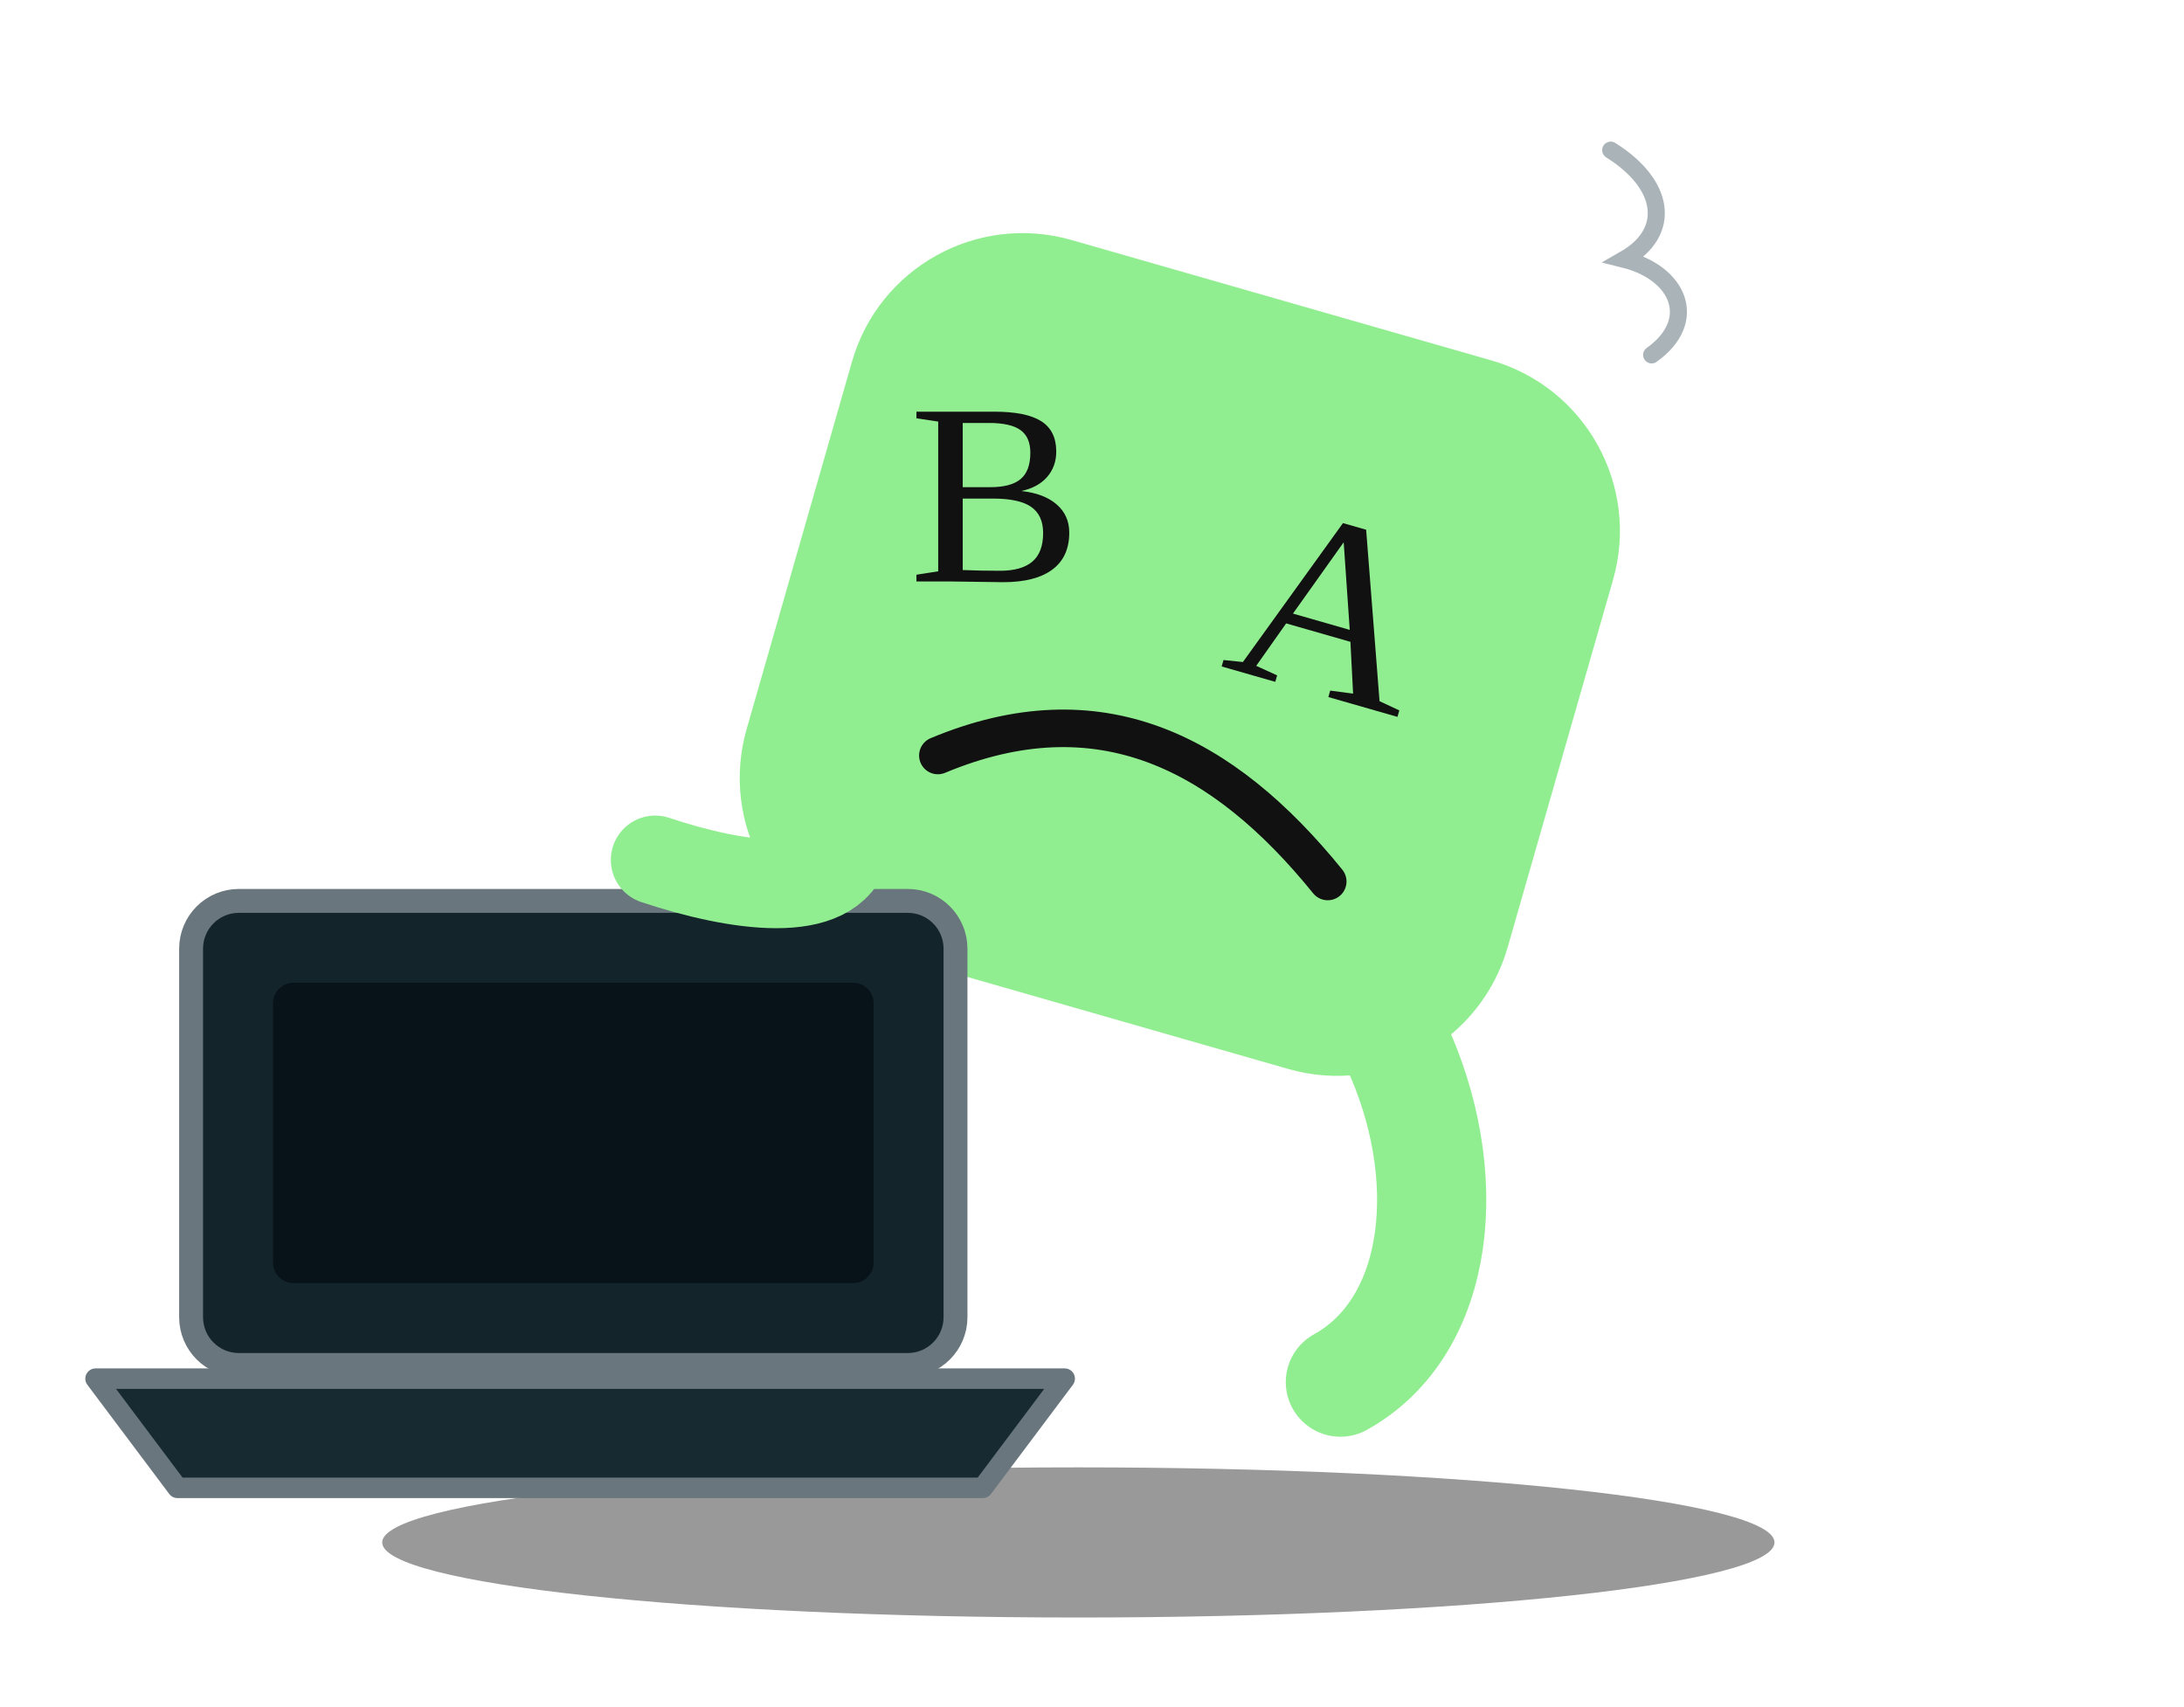
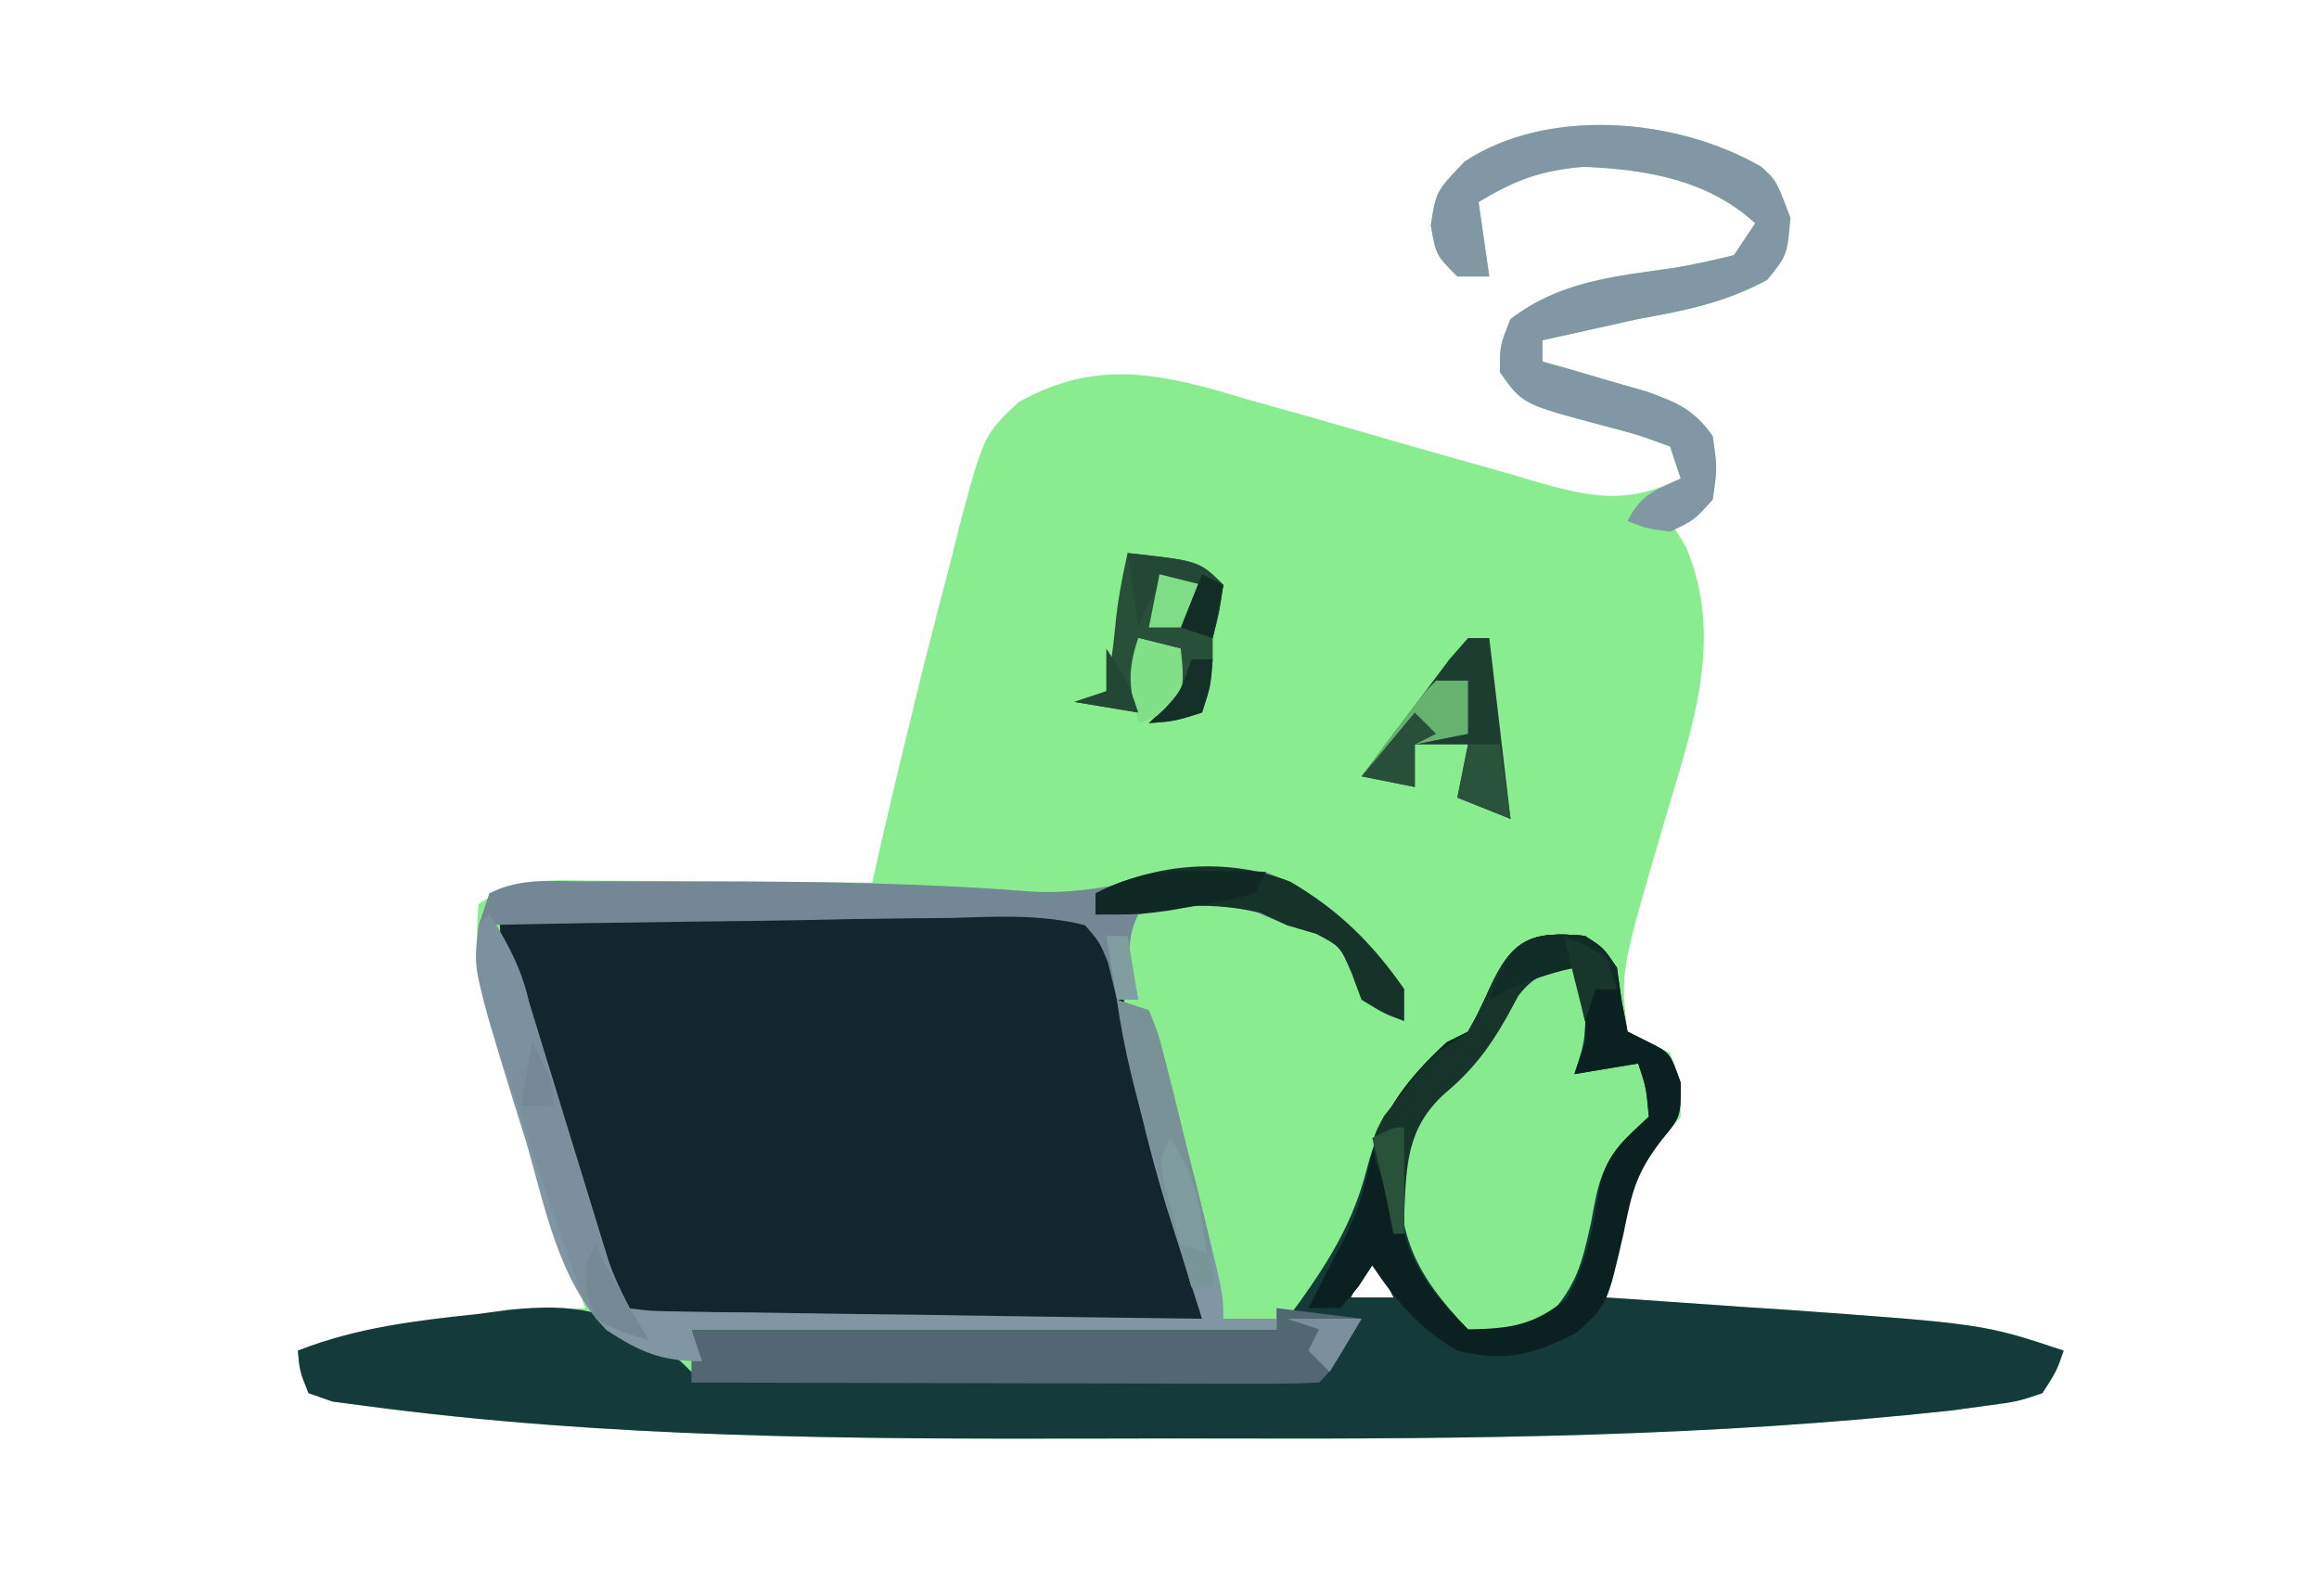
- <svg xmlns="http://www.w3.org/2000/svg" viewBox="0 0 320 250" fill="none">
-   <ellipse cx="158" cy="226" rx="102" ry="11" fill="#000" opacity="0.4" />
-   <g transform="translate(132 28) rotate(16)">
-     <path d="M104 100c14 16 18 38 6 50" stroke="#90EE90" stroke-width="16" stroke-linecap="round" />
-     <rect width="116" height="108" rx="26" fill="#90EE90" />
-     <g fill="#111111" font-family="Georgia, 'Times New Roman', serif" font-size="38">
-       <text x="14" y="50" transform="rotate(-16 32 42)">B</text>
-       <text x="64" y="54">A</text>
-     </g>
-     <path d="M28 78c20-16 40-12 60 2" stroke="#111111" stroke-width="5.5" stroke-linecap="round" />
-   </g>
-   <rect x="28" y="132" width="112" height="68" rx="7" fill="#14242B" stroke="#69767E" stroke-width="3.5" />
-   <rect x="40" y="144" width="88" height="44" rx="3" fill="#071219" />
-   <path d="M14 202h142l-12 16H26z" fill="#182A31" stroke="#69767E" stroke-width="3" stroke-linejoin="round" />
-   <path d="M96 126c12 4 26 6 28-2" stroke="#90EE90" stroke-width="13" stroke-linecap="round" />
-   <path d="M236 22c8 5 9 12 2 16 8 2 11 9 4 14" stroke="#AAB3B8" stroke-width="2.5" stroke-linecap="round" />
+ <svg xmlns="http://www.w3.org/2000/svg" viewBox="0 0 218 150" fill="none">
+   <path d="M0 0 C1.41 1.3 1.41 1.3 2.72 4.8 C2.41 8.3 2.41 8.3 0.54 10.62 C-3.44 12.77 -7.17 13.51 -11.59 14.3 C-13.28 14.67 -14.97 15.05 -16.65 15.43 C-17.96 15.72 -19.28 16.01 -20.59 16.3 C-20.59 16.96 -20.59 17.62 -20.59 18.3 C-19.69 18.56 -18.78 18.81 -17.85 19.07 C-16.67 19.42 -15.49 19.76 -14.28 20.12 C-13.11 20.45 -11.93 20.79 -10.73 21.14 C-7.81 22.22 -6.37 22.81 -4.59 25.3 C-4.15 28.37 -4.15 28.37 -4.59 31.3 C-6.59 32.68 -6.59 32.68 -8.59 33.3 C-8.09 34.11 -7.6 34.91 -7.09 35.74 C-3.43 44.44 -6.55 52.82 -9.09 61.43 C-13.28 75.73 -13.28 75.73 -12.59 81.3 C-10.65 82.37 -10.65 82.37 -8.59 83.3 C-7.59 86.12 -7.59 86.12 -7.59 89.3 C-8.17 90.01 -8.74 90.71 -9.34 91.43 C-11.8 94.57 -12.33 96.64 -13.23 100.48 C-13.49 101.57 -13.75 102.66 -14.01 103.78 C-14.11 104.2 -14.11 104.2 -14.59 106.3 C-14.21 106.33 -14.21 106.33 -12.32 106.46 C-8.85 106.69 -5.37 106.94 -1.9 107.18 C-0.72 107.26 0.46 107.34 1.67 107.42 C20.85 108.78 20.85 108.78 28.41 111.3 C27.74 113.23 27.74 113.23 26.41 115.3 C24.06 116.09 24.06 116.09 21.12 116.49 C20.57 116.56 20.57 116.56 17.83 116.93 C-4.72 119.4 -27.3 119.63 -49.96 119.57 C-54.23 119.55 -58.51 119.56 -62.78 119.57 C-85.66 119.62 -108.64 119.53 -131.36 116.49 C-132.34 116.36 -133.32 116.23 -134.33 116.09 C-135.08 115.83 -135.82 115.57 -136.59 115.3 C-137.42 113.23 -137.42 113.23 -137.59 111.3 C-132.05 109.09 -126.6 108.67 -120.71 108.18 C-119.74 108.09 -118.77 108.01 -117.76 107.92 C-115.37 107.71 -112.98 107.5 -110.59 107.3 C-110.89 106.4 -111.2 105.5 -111.51 104.57 C-112.64 101.2 -113.75 97.82 -114.86 94.44 C-115.34 92.99 -115.83 91.53 -116.32 90.08 C-117.02 87.98 -117.71 85.87 -118.4 83.77 C-118.51 83.45 -118.51 83.45 -119.07 81.82 C-120.45 77.54 -121.05 73.79 -120.59 69.3 C-116.9 66.84 -114.12 67.05 -109.86 67.11 C-109.11 67.11 -108.36 67.12 -107.59 67.12 C-105.19 67.13 -102.8 67.15 -100.4 67.18 C-98.78 67.19 -97.15 67.2 -95.53 67.21 C-91.55 67.23 -87.57 67.26 -83.59 67.3 C-83.35 66.26 -83.12 65.21 -82.88 64.13 C-81.83 59.51 -80.72 54.9 -79.59 50.3 C-79.33 49.26 -79.08 48.21 -78.81 47.13 C-77.97 43.76 -77.1 40.41 -76.21 37.05 C-75.95 35.97 -75.68 34.89 -75.4 33.77 C-73.09 25.18 -73.09 25.18 -69.86 22.13 C-63.32 18.48 -57.91 19.13 -50.98 21.07 C-50.05 21.35 -49.13 21.62 -48.18 21.9 C-46.18 22.46 -44.18 23.02 -42.18 23.58 C-39.06 24.47 -35.95 25.37 -32.83 26.27 C-29.8 27.14 -26.77 27.99 -23.74 28.84 C-22.81 29.12 -21.88 29.39 -20.93 29.68 C-15.81 31.1 -12.59 31.74 -7.59 29.3 C-7.92 28.31 -8.25 27.32 -8.59 26.3 C-11.43 25.24 -11.43 25.24 -14.96 24.3 C-22.46 22.31 -22.46 22.31 -24.59 19.3 C-24.59 16.8 -24.59 16.8 -23.59 14.3 C-18.9 10.73 -13.87 10.31 -8.21 9.49 C-6.32 9.18 -4.45 8.75 -2.59 8.3 C-1.93 7.31 -1.27 6.32 -0.59 5.3 C-5.07 1.19 -10.82 0.24 -16.71 -0.01 C-20.75 0.32 -23.15 1.24 -26.59 3.3 C-26.42 4.46 -26.42 4.46 -25.59 10.3 C-26.58 10.3 -27.57 10.3 -28.59 10.3 C-30.59 8.3 -30.59 8.3 -31.09 5.49 C-30.59 2.3 -30.59 2.3 -27.9 -0.51 C-20.11 -5.65 -7.98 -4.64 0 0 Z M-36.59 102.3 C-37.25 103.62 -37.91 104.94 -38.59 106.3 C-37.27 106.3 -35.95 106.3 -34.59 106.3 C-35.25 104.98 -35.91 103.66 -36.59 102.3 Z " fill="#89ED90" transform="translate(165.5898,15.69531)" />
+   <path d="M0 0 C7.78 -0.15 15.55 -0.26 23.33 -0.33 C25.98 -0.36 28.63 -0.4 31.28 -0.45 C35.08 -0.53 38.87 -0.56 42.68 -0.59 C43.86 -0.62 45.05 -0.65 46.27 -0.68 C49.3 -0.68 52.04 -0.63 55 0 C57.16 2.64 57.16 2.64 58 6 C58.32 7.02 58.64 8.03 58.97 9.08 C59.1 9.61 59.1 9.61 59.79 12.32 C60.09 13.49 60.39 14.67 60.7 15.88 C61.01 17.1 61.31 18.31 61.62 19.56 C61.94 20.78 62.25 22 62.57 23.26 C63.82 28.16 65.02 33.04 66 38 C58.36 38.18 50.73 38.3 43.09 38.38 C40.49 38.42 37.9 38.47 35.3 38.53 C31.57 38.61 27.84 38.65 24.11 38.68 C23.52 38.7 23.52 38.7 20.57 38.79 C17.56 38.79 14.92 38.74 12 38 C9.88 34.88 9.88 34.88 9 31 C8.61 29.91 8.23 28.81 7.83 27.68 C5.66 20.97 5.66 20.97 4.93 18.67 C4.31 16.74 3.68 14.81 3.05 12.88 C2.66 11.65 2.27 10.43 1.86 9.17 C1.51 8.06 1.15 6.95 0.78 5.8 C0 3 0 3 0 0 Z " fill="#11262D" transform="translate(47,86)" />
+   <path d="M0 0 C1.75 1.13 1.75 1.13 3 3 C3.07 3.51 3.07 3.51 3.44 6.06 C3.62 7.03 3.81 8 4 9 C4.33 9.16 4.33 9.16 6 10 C8 11 8 11 9 13.81 C9 17 9 17 7.25 19.12 C4.79 22.27 4.26 24.33 3.36 28.18 C3.23 28.72 3.23 28.72 2.58 31.48 C2.39 32.31 2.2 33.14 2 34 C2.75 34.05 3.5 34.1 4.27 34.15 C7.74 34.39 11.22 34.63 14.69 34.88 C15.87 34.95 17.05 35.03 18.26 35.11 C37.44 36.48 37.44 36.48 45 39 C44.33 40.93 44.33 40.93 43 43 C40.65 43.79 40.65 43.79 37.71 44.18 C36.62 44.33 35.54 44.47 34.42 44.63 C11.87 47.1 -10.71 47.32 -33.37 47.26 C-37.64 47.25 -41.92 47.26 -46.19 47.27 C-69.07 47.32 -92.05 47.23 -114.77 44.18 C-115.75 44.05 -116.73 43.92 -117.74 43.79 C-118.49 43.53 -119.23 43.27 -120 43 C-120.83 40.93 -120.83 40.93 -121 39 C-115.47 36.83 -109.99 36.18 -104.12 35.56 C-103.17 35.43 -102.21 35.31 -101.23 35.17 C-95.07 34.54 -91.51 35.12 -86.46 38.79 C-85 40 -85 40 -84 41 C-82.18 41.11 -80.35 41.16 -78.52 41.18 C-77.35 41.19 -76.18 41.2 -74.97 41.22 C-73.69 41.22 -72.42 41.23 -71.1 41.24 C-70.45 41.24 -70.45 41.24 -67.16 41.26 C-64.4 41.28 -61.64 41.29 -58.88 41.3 C-55.35 41.31 -51.81 41.34 -48.27 41.38 C-44.9 41.41 -41.53 41.42 -38.16 41.43 C-36.89 41.44 -35.62 41.46 -34.31 41.48 C-33.13 41.48 -31.95 41.47 -30.74 41.47 C-29.7 41.48 -28.66 41.48 -27.59 41.49 C-25 41 -25 41 -23.14 38.97 C-22.76 38.32 -22.39 37.67 -22 37 C-23.98 36.67 -25.96 36.34 -28 36 C-27.6 35.47 -27.2 34.93 -26.79 34.38 C-23.89 30.3 -21.74 26.76 -20.5 21.88 C-19.19 16.83 -16.84 13.5 -13 10 C-12.34 9.67 -11.68 9.34 -11 9 C-10 7.19 -10 7.19 -9 5 C-6.88 0.36 -5.18 -0.51 0 0 Z M-20 30 C-20.66 31.32 -21.32 32.64 -22 34 C-20.68 34 -19.36 34 -18 34 C-18.66 32.68 -19.32 31.36 -20 30 Z " fill="#143B3A" transform="translate(149,88)" />
+   <path d="M0 0 C2.12 0.38 2.12 0.38 4 1 C4.12 7.62 4.12 7.62 3 11 C4.98 10.67 6.96 10.34 9 10 C9.75 12.25 9.75 12.25 10 15 C9.37 15.59 8.75 16.19 8.11 16.8 C5.52 19.5 5.22 21.35 4.56 25 C3.68 28.9 3.27 30.68 0.62 33.75 C-2.39 35.19 -3.74 35.82 -7 35 C-12.15 29.62 -13.57 26.19 -13.55 18.89 C-12.71 14.5 -10.26 12.61 -6.97 9.79 C-4.47 7.52 -3.32 5.07 -2 2 C-1.34 1.34 -0.68 0.68 0 0 Z " fill="#88EA8E" transform="translate(145,90)" />
+   <path d="M0 0 C2.64 0.33 5.28 0.66 8 1 C5.12 5.88 5.12 5.88 4 7 C2.16 7.09 0.31 7.12 -1.53 7.11 C-2.71 7.11 -3.89 7.11 -5.11 7.11 C-6.39 7.11 -7.68 7.1 -9 7.1 C-10.31 7.1 -11.62 7.09 -12.97 7.09 C-16.45 7.09 -19.94 7.08 -23.42 7.07 C-26.97 7.06 -30.52 7.05 -34.08 7.05 C-41.05 7.04 -48.03 7.02 -55 7 C-55 5.35 -55 3.7 -55 2 C-36.85 2 -18.7 2 0 2 C0 1.34 0 0.68 0 0 Z " fill="#516873" transform="translate(120,123)" />
+   <path d="M0 0 C1.41 1.3 1.41 1.3 2.72 4.8 C2.41 8.3 2.41 8.3 0.54 10.62 C-3.44 12.77 -7.17 13.51 -11.59 14.3 C-13.28 14.67 -14.97 15.05 -16.65 15.43 C-17.96 15.72 -19.28 16.01 -20.59 16.3 C-20.59 16.96 -20.59 17.62 -20.59 18.3 C-20.14 18.43 -20.14 18.43 -17.85 19.07 C-16.67 19.42 -15.49 19.76 -14.28 20.12 C-13.69 20.29 -13.69 20.29 -10.73 21.14 C-7.81 22.22 -6.37 22.81 -4.59 25.3 C-4.15 28.3 -4.15 28.3 -4.59 31.3 C-6.34 33.24 -6.34 33.24 -8.59 34.3 C-10.84 33.99 -10.84 33.99 -12.59 33.3 C-11.33 30.79 -10.09 30.43 -7.59 29.3 C-7.92 28.31 -8.25 27.32 -8.59 26.3 C-11.43 25.24 -11.43 25.24 -14.96 24.3 C-22.46 22.31 -22.46 22.31 -24.59 19.3 C-24.59 16.8 -24.59 16.8 -23.59 14.3 C-18.9 10.73 -13.87 10.31 -8.21 9.49 C-6.32 9.18 -4.45 8.75 -2.59 8.3 C-1.93 7.31 -1.27 6.32 -0.59 5.3 C-5.07 1.19 -10.82 0.24 -16.71 -0.01 C-20.75 0.32 -23.15 1.24 -26.59 3.3 C-26.26 5.61 -25.93 7.92 -25.59 10.3 C-26.58 10.3 -27.57 10.3 -28.59 10.3 C-30.59 8.3 -30.59 8.3 -31.09 5.49 C-30.59 2.3 -30.59 2.3 -27.9 -0.51 C-20.11 -5.65 -7.98 -4.64 0 0 Z " fill="#8197A3" transform="translate(165.5898,15.69531)" />
+   <path d="M0 0 C1.75 1.12 1.75 1.12 3 3 C3.14 4.01 3.29 5.02 3.44 6.06 C3.62 7.03 3.81 8 4 9 C4.66 9.33 5.32 9.66 6 10 C8 11 8 11 9 13.81 C9 17 9 17 7.25 19.12 C4.78 22.28 4.41 24.13 3.62 28 C2.1 34.64 2.1 34.64 -0.69 37.25 C-4.69 39.37 -7.57 40.12 -12 39 C-15.49 36.98 -17.76 34.35 -20 31 C-20.22 31.33 -20.22 31.33 -21.31 33 C-21.87 33.66 -22.43 34.32 -23 35 C-23.99 35 -24.98 35 -26 35 C-24.86 32.73 -23.72 30.48 -22.5 28.25 C-21.28 25.62 -20.72 23.83 -20.19 21.06 C-19.13 16.36 -16.47 13.25 -13 10 C-12.34 9.67 -11.68 9.34 -11 9 C-10 7.19 -10 7.19 -9 5 C-6.88 0.36 -5.18 -0.51 0 0 Z M-5.56 3.06 C-7 5 -7 5 -8.25 7.75 C-9.93 10.87 -11.06 11.99 -13.69 14.19 C-16.84 17.19 -17.55 19.22 -17.69 23.56 C-17.29 29.7 -15.3 32.7 -11 37 C-7.04 36.93 -4.76 36.64 -1.69 34.06 C0.29 30.47 0.78 27.31 1.43 23.3 C2.17 20.32 3.79 19.05 6 17 C5.75 14.25 5.75 14.25 5 12 C3.02 12.33 1.04 12.66 -1 13 C-0.67 12.01 -0.34 11.02 0 10 C0.04 7.67 0.04 5.33 0 3 C-3.51 1.67 -3.51 1.67 -5.56 3.06 Z " fill="#0B2121" transform="translate(149,88)" />
+   <path d="M0 0 C5.64 2.22 9.58 6.09 13 11 C13 11.99 13 12.98 13 14 C11.12 13.31 11.12 13.31 9 12 C8.69 11.17 8.38 10.35 8.06 9.5 C7 7 7 7 4.75 5.81 C3.84 5.54 2.94 5.28 2 5 C1.07 4.61 0.14 4.22 -0.81 3.81 C-5 2.75 -7.77 3.14 -12 4 C-13.43 6.86 -12.6 8.93 -12 12 C-12.66 12 -13.32 12 -14 12 C-14.14 11.43 -14.14 11.43 -14.83 8.54 C-15.62 6.6 -15.62 6.6 -17 5 C-21.22 3.93 -25.43 4.19 -29.76 4.32 C-31.02 4.33 -32.28 4.34 -33.58 4.35 C-36.93 4.38 -40.28 4.44 -43.63 4.52 C-47.05 4.59 -50.47 4.62 -53.88 4.66 C-60.59 4.74 -67.3 4.85 -74 5 C-73.67 4.01 -73.34 3.02 -73 2 C-70.05 0.52 -67.4 0.87 -64.11 0.87 C-63.41 0.87 -62.71 0.86 -62 0.86 C-59.73 0.86 -57.46 0.87 -55.19 0.88 C-54.8 0.88 -54.8 0.88 -52.86 0.88 C-42.61 0.88 -32.4 1.02 -22.18 1.82 C-14.36 2.35 -8.04 -1.09 0 0 Z " fill="#738894" transform="translate(119,82)" />
+   <path d="M0 0 C2.19 3.28 3.22 6.49 4.35 10.22 C4.46 10.57 4.46 10.57 5 12.35 C5.7 14.58 6.38 16.82 7.06 19.06 C7.75 21.3 8.44 23.55 9.13 25.79 C9.56 27.18 9.99 28.58 10.41 29.97 C11.89 34.78 11.89 34.78 13 37 C15.17 37.28 15.17 37.28 18.07 37.32 C18.61 37.33 18.61 37.33 21.35 37.38 C22.52 37.39 23.7 37.4 24.91 37.41 C26.11 37.43 27.3 37.45 28.54 37.47 C32.38 37.53 36.22 37.58 40.06 37.62 C42.66 37.66 45.26 37.7 47.85 37.74 C54.24 37.84 60.62 37.92 67 38 C66.66 36.94 66.32 35.88 65.97 34.78 C65.52 33.35 65.07 31.93 64.61 30.5 C64.39 29.8 64.17 29.11 63.94 28.39 C61.82 21.68 60.33 14.91 59 8 C59.99 8.33 60.98 8.66 62 9 C62.98 11.56 62.98 11.56 63.82 14.93 C64.13 16.14 64.44 17.35 64.75 18.59 C64.91 19.22 64.91 19.22 65.69 22.44 C66.01 23.7 66.33 24.97 66.66 26.28 C69 35.63 69 35.63 69 38 C70.65 38 72.3 38 74 38 C74 38.33 74 38.66 74 39 C55.85 39 37.7 39 19 39 C19.33 39.99 19.66 40.98 20 42 C16.19 42 14.2 41.15 11.02 39.08 C6.53 34.46 5.25 27.55 3.5 21.5 C3.06 20.07 2.61 18.64 2.16 17.21 C-1.4 5.62 -1.4 5.62 -1 1 C-0.67 0.67 -0.34 0.34 0 0 Z " fill="#8096A2" transform="translate(46,86)" />
+   <path d="M0 0 C2.17 3.26 3.17 6.41 4.28 10.12 C4.71 11.54 5.15 12.97 5.58 14.39 C6.26 16.63 6.94 18.87 7.61 21.12 C8.27 23.28 8.93 25.45 9.59 27.62 C9.79 28.28 9.98 28.95 10.19 29.63 C11.36 33.45 12.8 36.67 15 40 C10.36 38.58 10.36 38.58 8.77 36.01 C8.49 35.21 8.21 34.41 7.92 33.58 C7.6 32.69 7.28 31.79 6.95 30.87 C6.64 29.92 6.32 28.97 6 28 C5.68 27.08 5.36 26.15 5.03 25.2 C4.07 22.37 3.16 19.53 2.25 16.69 C1.93 15.73 1.62 14.76 1.29 13.77 C1 12.84 0.7 11.91 0.39 10.95 C0.12 10.12 -0.14 9.29 -0.42 8.43 C-1.04 5.85 -1.18 3.64 -1 1 C-0.67 0.67 -0.34 0.34 0 0 Z " fill="#7B909C" transform="translate(46,86)" />
+   <path d="M0 0 C6.75 0.75 6.75 0.75 9 3 C8.62 5.5 8.62 5.5 8 8 C8 8.66 8 9.32 8 10 C7.81 12.56 7.81 12.56 7 15 C4.44 15.81 4.44 15.81 2 16 C2.66 15.34 3.32 14.68 4 14 C4.62 11.37 4.62 11.37 5 9 C3.68 8.67 2.36 8.34 1 8 C1 10.31 1 12.62 1 15 C0.01 14.84 0.01 14.84 -5 14 C-4.01 13.67 -3.02 13.34 -2 13 C-1.67 11.03 -1.36 9.06 -1.18 7.08 C-0.97 4.67 -0.52 2.36 0 0 Z " fill="#285039" transform="translate(106,52)" />
+   <path d="M0 0 C1.81 1.38 1.81 1.38 3 3 C3 3.66 3 4.32 3 5 C2.34 5 1.68 5 1 5 C0.67 5.99 0.34 6.98 0 8 C-0.33 6.35 -0.66 4.7 -1 3 C-3.52 3.37 -4.68 3.59 -6.27 5.64 C-6.64 6.31 -7 6.99 -7.38 7.69 C-9.07 10.65 -10.63 12.69 -13.25 14.88 C-16.73 18.09 -16.79 21.46 -16.99 26.02 C-16.99 26.68 -17 27.33 -17 28 C-17.33 28 -17.66 28 -18 28 C-18.14 27.26 -18.29 26.52 -18.44 25.75 C-19 23 -19 23 -19.71 21.09 C-20 19 -20 19 -18.89 16.93 C-18.62 16.59 -18.62 16.59 -17.25 14.88 C-16.72 14.19 -16.19 13.51 -15.64 12.8 C-14 11 -14 11 -11 9 C-9.9 7.09 -9.9 7.09 -8.94 4.94 C-6.86 0.32 -5.14 -0.5 0 0 Z " fill="#16342A" transform="translate(149,88)" />
+   <path d="M0 0 C4.48 2.64 7.73 5.84 10.68 10.09 C10.68 11.08 10.68 12.07 10.68 13.09 C8.81 12.4 8.81 12.4 6.68 11.09 C6.53 10.68 6.53 10.68 5.75 8.59 C4.68 6.09 4.68 6.09 2.43 4.9 C1.53 4.63 0.62 4.37 -0.32 4.09 C-0.74 3.89 -0.74 3.89 -2.88 2.9 C-8.08 1.67 -13.05 2.46 -18.32 3.09 C-18.32 2.43 -18.32 1.77 -18.32 1.09 C-12.68 -1.76 -5.93 -2.33 0 0 Z " fill="#163329" transform="translate(121.3164,82.91016)" />
+   <path d="M0 0 C0.66 0 1.32 0 2 0 C2.66 5.61 3.32 11.22 4 17 C3.18 16.67 3.18 16.67 -1 15 C-0.67 13.35 -0.34 11.7 0 10 C-1.65 10 -3.3 10 -5 10 C-5 11.32 -5 12.64 -5 14 C-6.65 13.67 -8.3 13.34 -10 13 C-8.01 10.33 -6.01 7.66 -4 5 C-3.26 4.01 -2.51 3.02 -1.75 2 C-1.17 1.34 -0.59 0.68 0 0 Z " fill="#1C3D2F" transform="translate(138,60)" />
+   <path d="M0 0 C0.99 0.33 1.98 0.66 3 1 C3.89 3.18 3.89 3.18 4.61 6.02 C4.87 7.04 5.13 8.07 5.4 9.12 C5.66 10.19 5.92 11.27 6.19 12.38 C6.46 13.44 6.73 14.51 7.01 15.61 C9 23.51 9 23.51 9 27 C8.34 27 7.68 27 7 27 C6.02 23.63 5.04 20.25 4.06 16.88 C3.78 15.92 3.51 14.97 3.22 13.99 C1.88 9.35 0.64 4.81 0 0 Z " fill="#789298" transform="translate(105,94)" />
+   <path d="M0 0 C2.91 4.36 4.61 8.7 4 14 C3.67 14.16 3.67 14.16 2 15 C-1.54 5.33 -1.54 5.33 -1 1 C-0.67 0.67 -0.34 0.34 0 0 Z " fill="#7B919D" transform="translate(46,86)" />
+   <path d="M0 0 C1.81 1.38 1.81 1.38 3 3 C3 3.66 3 4.32 3 5 C2.34 5 1.68 5 1 5 C0.67 5.99 0.34 6.98 0 8 C-0.33 6.35 -0.66 4.7 -1 3 C-3.93 3.63 -6.36 4.59 -9 6 C-7.1 0.7 -5.76 -0.56 0 0 Z " fill="#112C26" transform="translate(149,88)" />
+   <path d="M0 0 C0.49 0.01 0.49 0.01 2.96 0.05 C3.69 0.08 4.43 0.1 5.19 0.12 C4.86 0.78 4.53 1.44 4.19 2.12 C1.82 2.76 1.82 2.76 -1.12 3.25 C-2.09 3.42 -3.06 3.59 -4.05 3.76 C-6.81 4.12 -6.81 4.12 -10.81 4.12 C-10.81 3.47 -10.81 2.81 -10.81 2.12 C-7.14 0.21 -4.1 -0.1 0 0 Z " fill="#102824" transform="translate(113.8125,81.875)" />
+   <path d="M0 0 C0.99 0 1.98 0 3 0 C3 1.65 3 3.3 3 5 C1.35 5.33 -0.3 5.66 -2 6 C-2 7.32 -2 8.64 -2 10 C-3.65 9.67 -5.3 9.34 -7 9 C-6.02 7.69 -5.04 6.37 -4.06 5.06 C-3.52 4.33 -2.97 3.6 -2.41 2.85 C-1 1 -1 1 0 0 Z " fill="#66B370" transform="translate(135,64)" />
+   <path d="M0 0 C6.75 0.75 6.75 0.75 9 3 C8.62 5.63 8.62 5.63 8 8 C7.01 7.67 6.02 7.34 5 7 C5.33 5.68 5.66 4.36 6 3 C5.01 3 4.02 3 3 3 C1.81 5 1.81 5 1 7 C0.67 4.69 0.34 2.38 0 0 Z " fill="#234835" transform="translate(106,52)" />
+   <path d="M0 0 C2.1 3.15 2.52 5.01 3.12 8.69 C3.29 9.68 3.46 10.68 3.63 11.7 C3.75 12.46 3.88 13.22 4 14 C3.34 14 2.68 14 2 14 C1.47 12.04 0.95 10.09 0.44 8.12 C0.15 7.03 -0.14 5.94 -0.44 4.82 C-1 2 -1 2 0 0 Z " fill="#7E9B9D" transform="translate(110,107)" />
+   <path d="M0 0 C0.66 0.16 0.66 0.16 4 1 C4.25 3.38 4.25 3.38 4 6 C2 7.31 2 7.31 0 8 C-0.8 4.71 -1.1 3.29 0 0 Z " fill="#81DF88" transform="translate(107,60)" />
+   <path d="M0 0 C0.66 0.16 0.66 0.16 4 1 C3.67 2.32 3.34 3.64 3 5 C1.68 5 0.36 5 -1 5 C-0.67 3.35 -0.34 1.7 0 0 Z " fill="#7FDC87" transform="translate(109,54)" />
+   <path d="M0 0 C0.99 0 1.98 0 3 0 C3.33 2.31 3.66 4.62 4 7 C3.18 6.67 3.18 6.67 -1 5 C-0.67 3.35 -0.34 1.7 0 0 Z " fill="#2A533B" transform="translate(138,70)" />
+   <path d="M0 0 C0.13 0.28 0.13 0.28 0.81 1.69 C2.1 4.2 3.53 6.59 5 9 C2.56 8.31 2.56 8.31 0 7 C-0.88 4.5 -0.88 4.5 -1 2 C-0.67 1.34 -0.34 0.68 0 0 Z " fill="#738A95" transform="translate(56,117)" />
+   <path d="M0 0 C2.31 0 4.62 0 7 0 C6.01 1.65 5.02 3.3 4 5 C3.34 4.34 2.68 3.68 2 3 C2.33 2.34 2.66 1.68 3 1 C2.01 0.67 1.02 0.34 0 0 Z " fill="#7A909D" transform="translate(121,124)" />
+   <path d="M0 0 C0 3.3 0 6.6 0 10 C-0.33 10 -0.66 10 -1 10 C-1.14 9.26 -1.29 8.52 -1.44 7.75 C-1.9 5.48 -2.42 3.24 -3 1 C-1 0 -1 0 0 0 Z " fill="#29523B" transform="translate(132,106)" />
+   <path d="M0 0 C1.94 0.81 1.94 0.81 4 2 C4.33 2.99 4.66 3.98 5 5 C4.34 5 3.68 5 3 5 C2.67 5.99 2.34 6.98 2 8 C1.34 5.36 0.68 2.72 0 0 Z " fill="#18372C" transform="translate(147,88)" />
+   <path d="M0 0 C0.66 0.66 1.32 1.32 2 2 C1.67 2.17 1.67 2.17 0 3 C0 4.32 0 5.64 0 7 C-1.65 6.67 -3.3 6.34 -5 6 C-3.35 4.02 -1.7 2.04 0 0 Z " fill="#274F39" transform="translate(133,67)" />
+   <path d="M0 0 C0.66 0 1.32 0 2 0 C1.81 2.44 1.81 2.44 1 5 C-1.56 5.81 -1.56 5.81 -4 6 C-3.53 5.57 -3.05 5.13 -2.56 4.69 C-1 3 -1 3 0 0 Z " fill="#132F27" transform="translate(112,62)" />
+   <path d="M0 0 C2 3 2 3 3 6 C2.01 5.83 2.01 5.83 -3 5 C-2.01 4.67 -1.02 4.34 0 4 C0 2.68 0 1.36 0 0 Z " fill="#224734" transform="translate(104,61)" />
+   <path d="M0 0 C0.66 0 1.32 0 2 0 C2.33 1.98 2.66 3.96 3 6 C2.34 6 1.68 6 1 6 C0.67 4.02 0.34 2.04 0 0 Z " fill="#809E9F" transform="translate(104,88)" />
+   <path d="M0 0 C0.66 0.33 1.32 0.66 2 1 C1.67 2.65 1.34 4.3 1 6 C0.01 5.67 -0.98 5.34 -2 5 C-1.34 3.35 -0.68 1.7 0 0 Z " fill="#122D26" transform="translate(113,54)" />
+   <path d="M0 0 C2 3.75 2 3.75 2 6 C1.01 6 0.02 6 -1 6 C-0.67 4.02 -0.34 2.04 0 0 Z " fill="#748995" transform="translate(50,98)" />
+   <path d="M0 0 C0.99 0.33 1.98 0.66 3 1 C3 1.99 3 2.98 3 4 C2.34 4 1.68 4 1 4 C0.67 2.68 0.34 1.36 0 0 Z " fill="#789597" transform="translate(111,117)" />
</svg>
